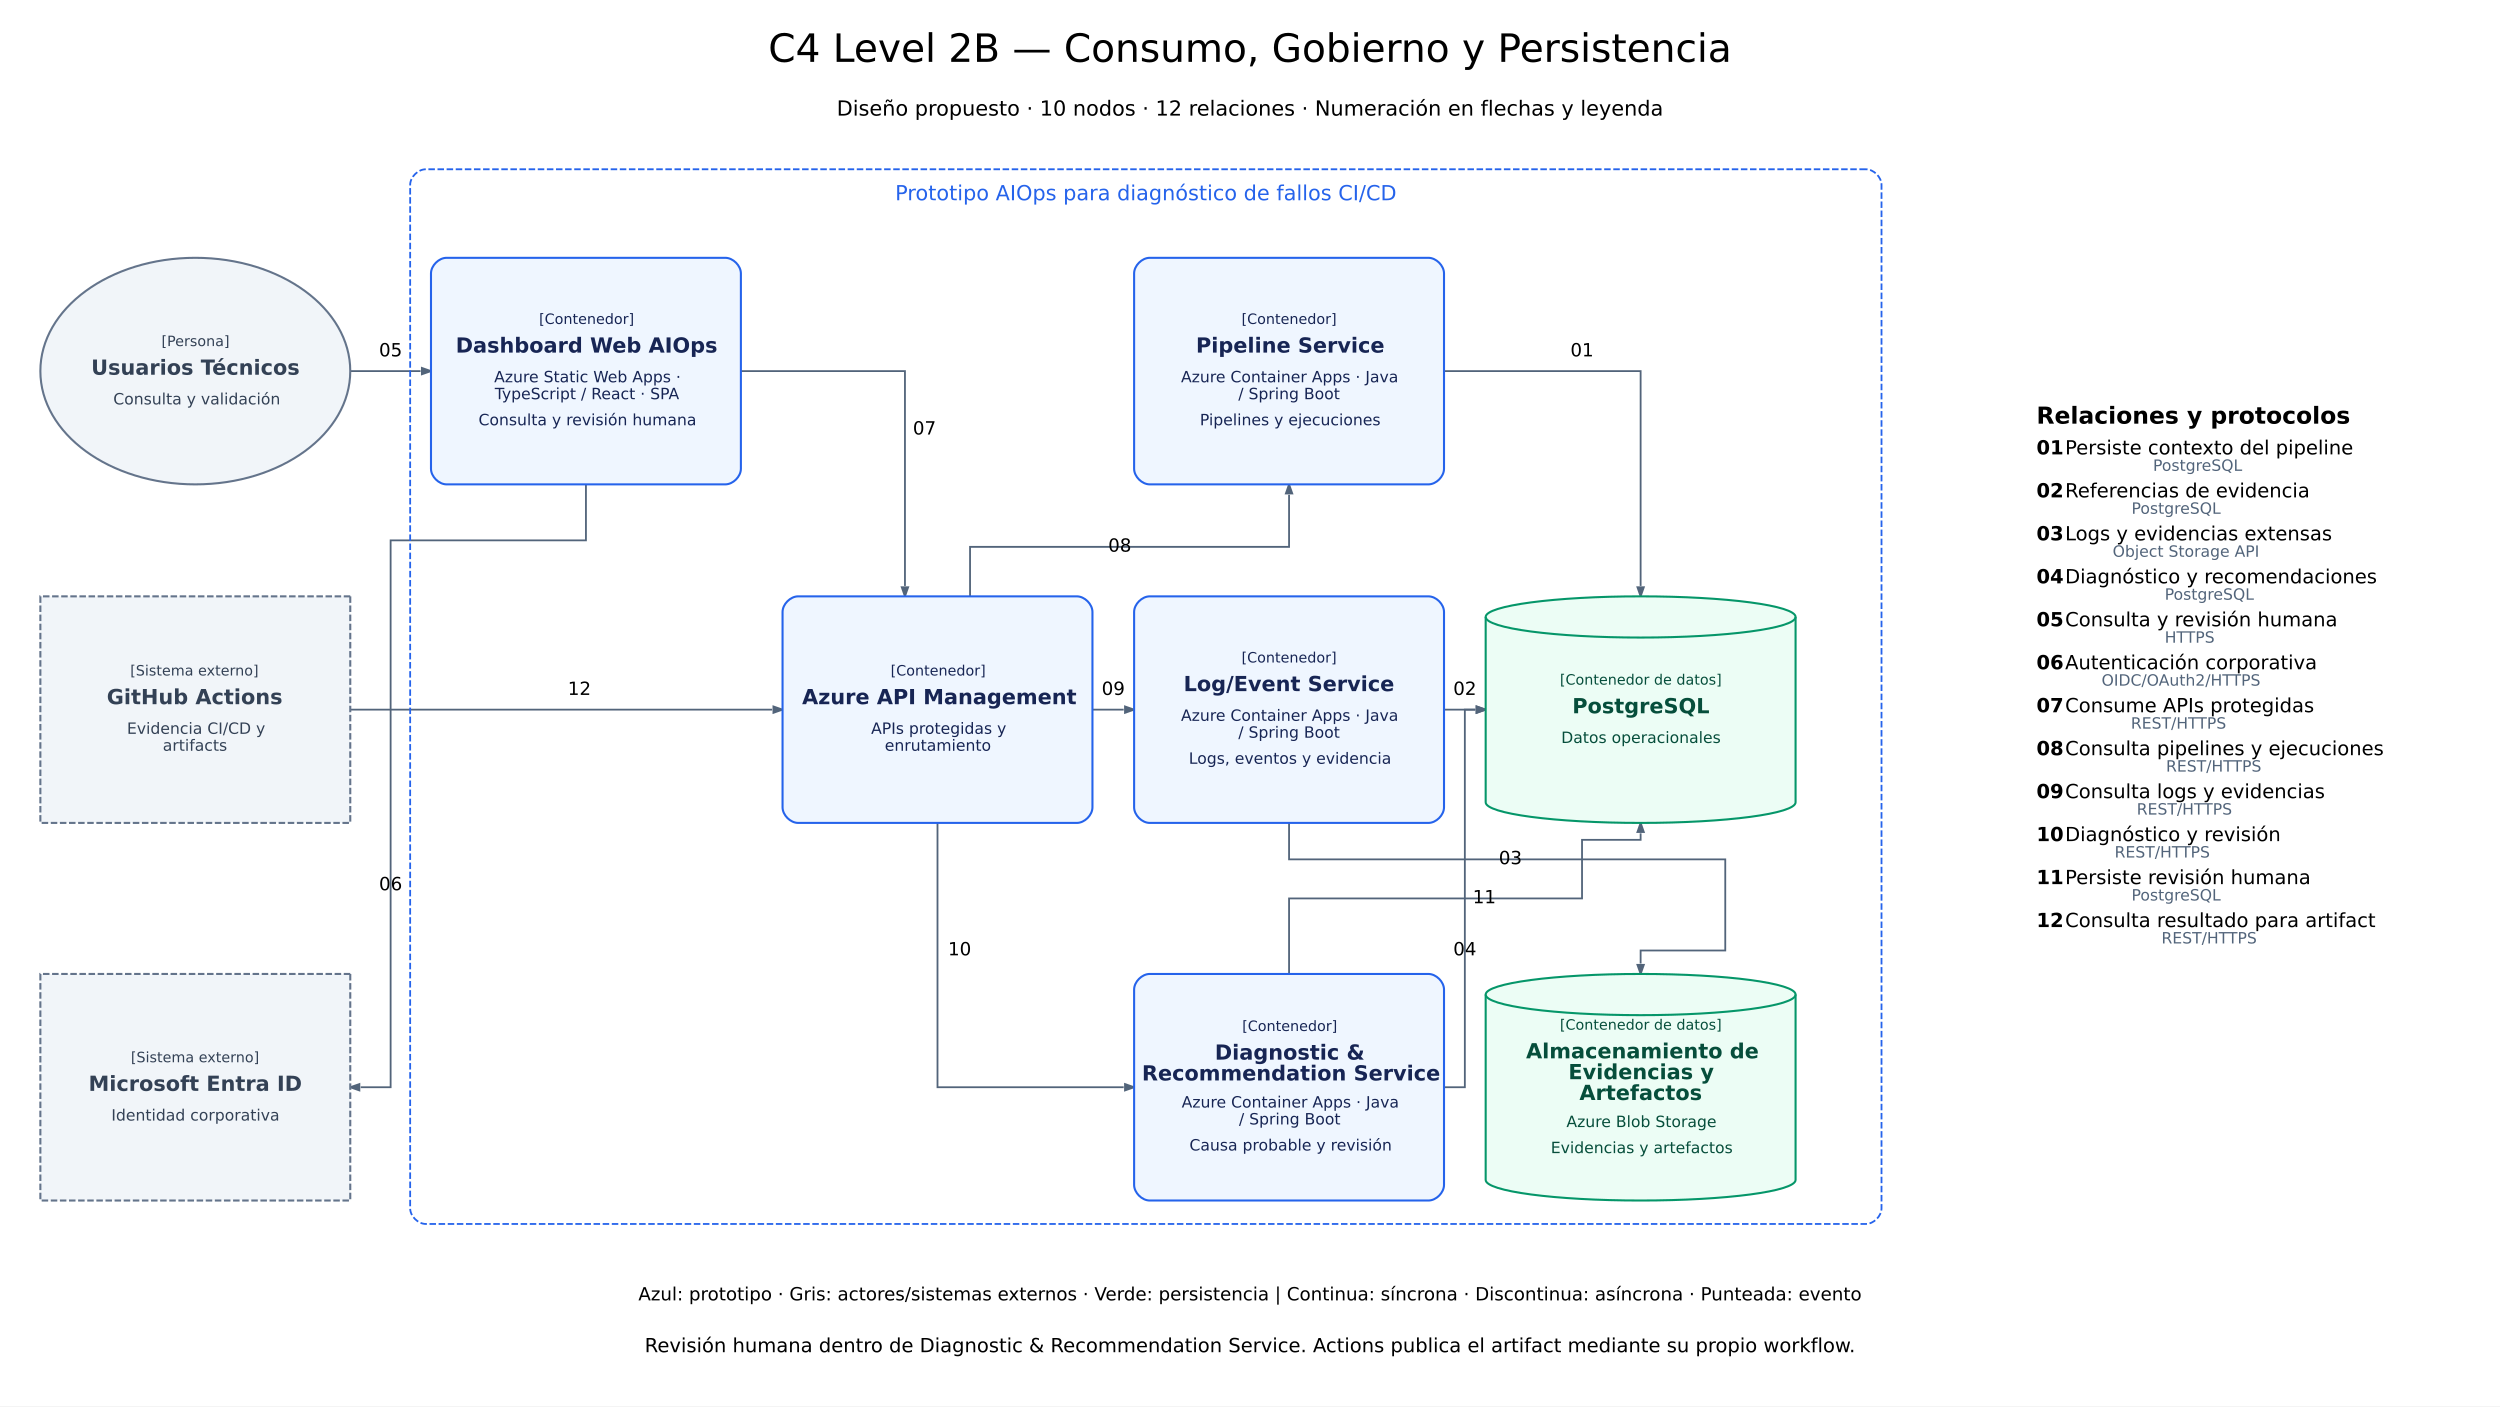
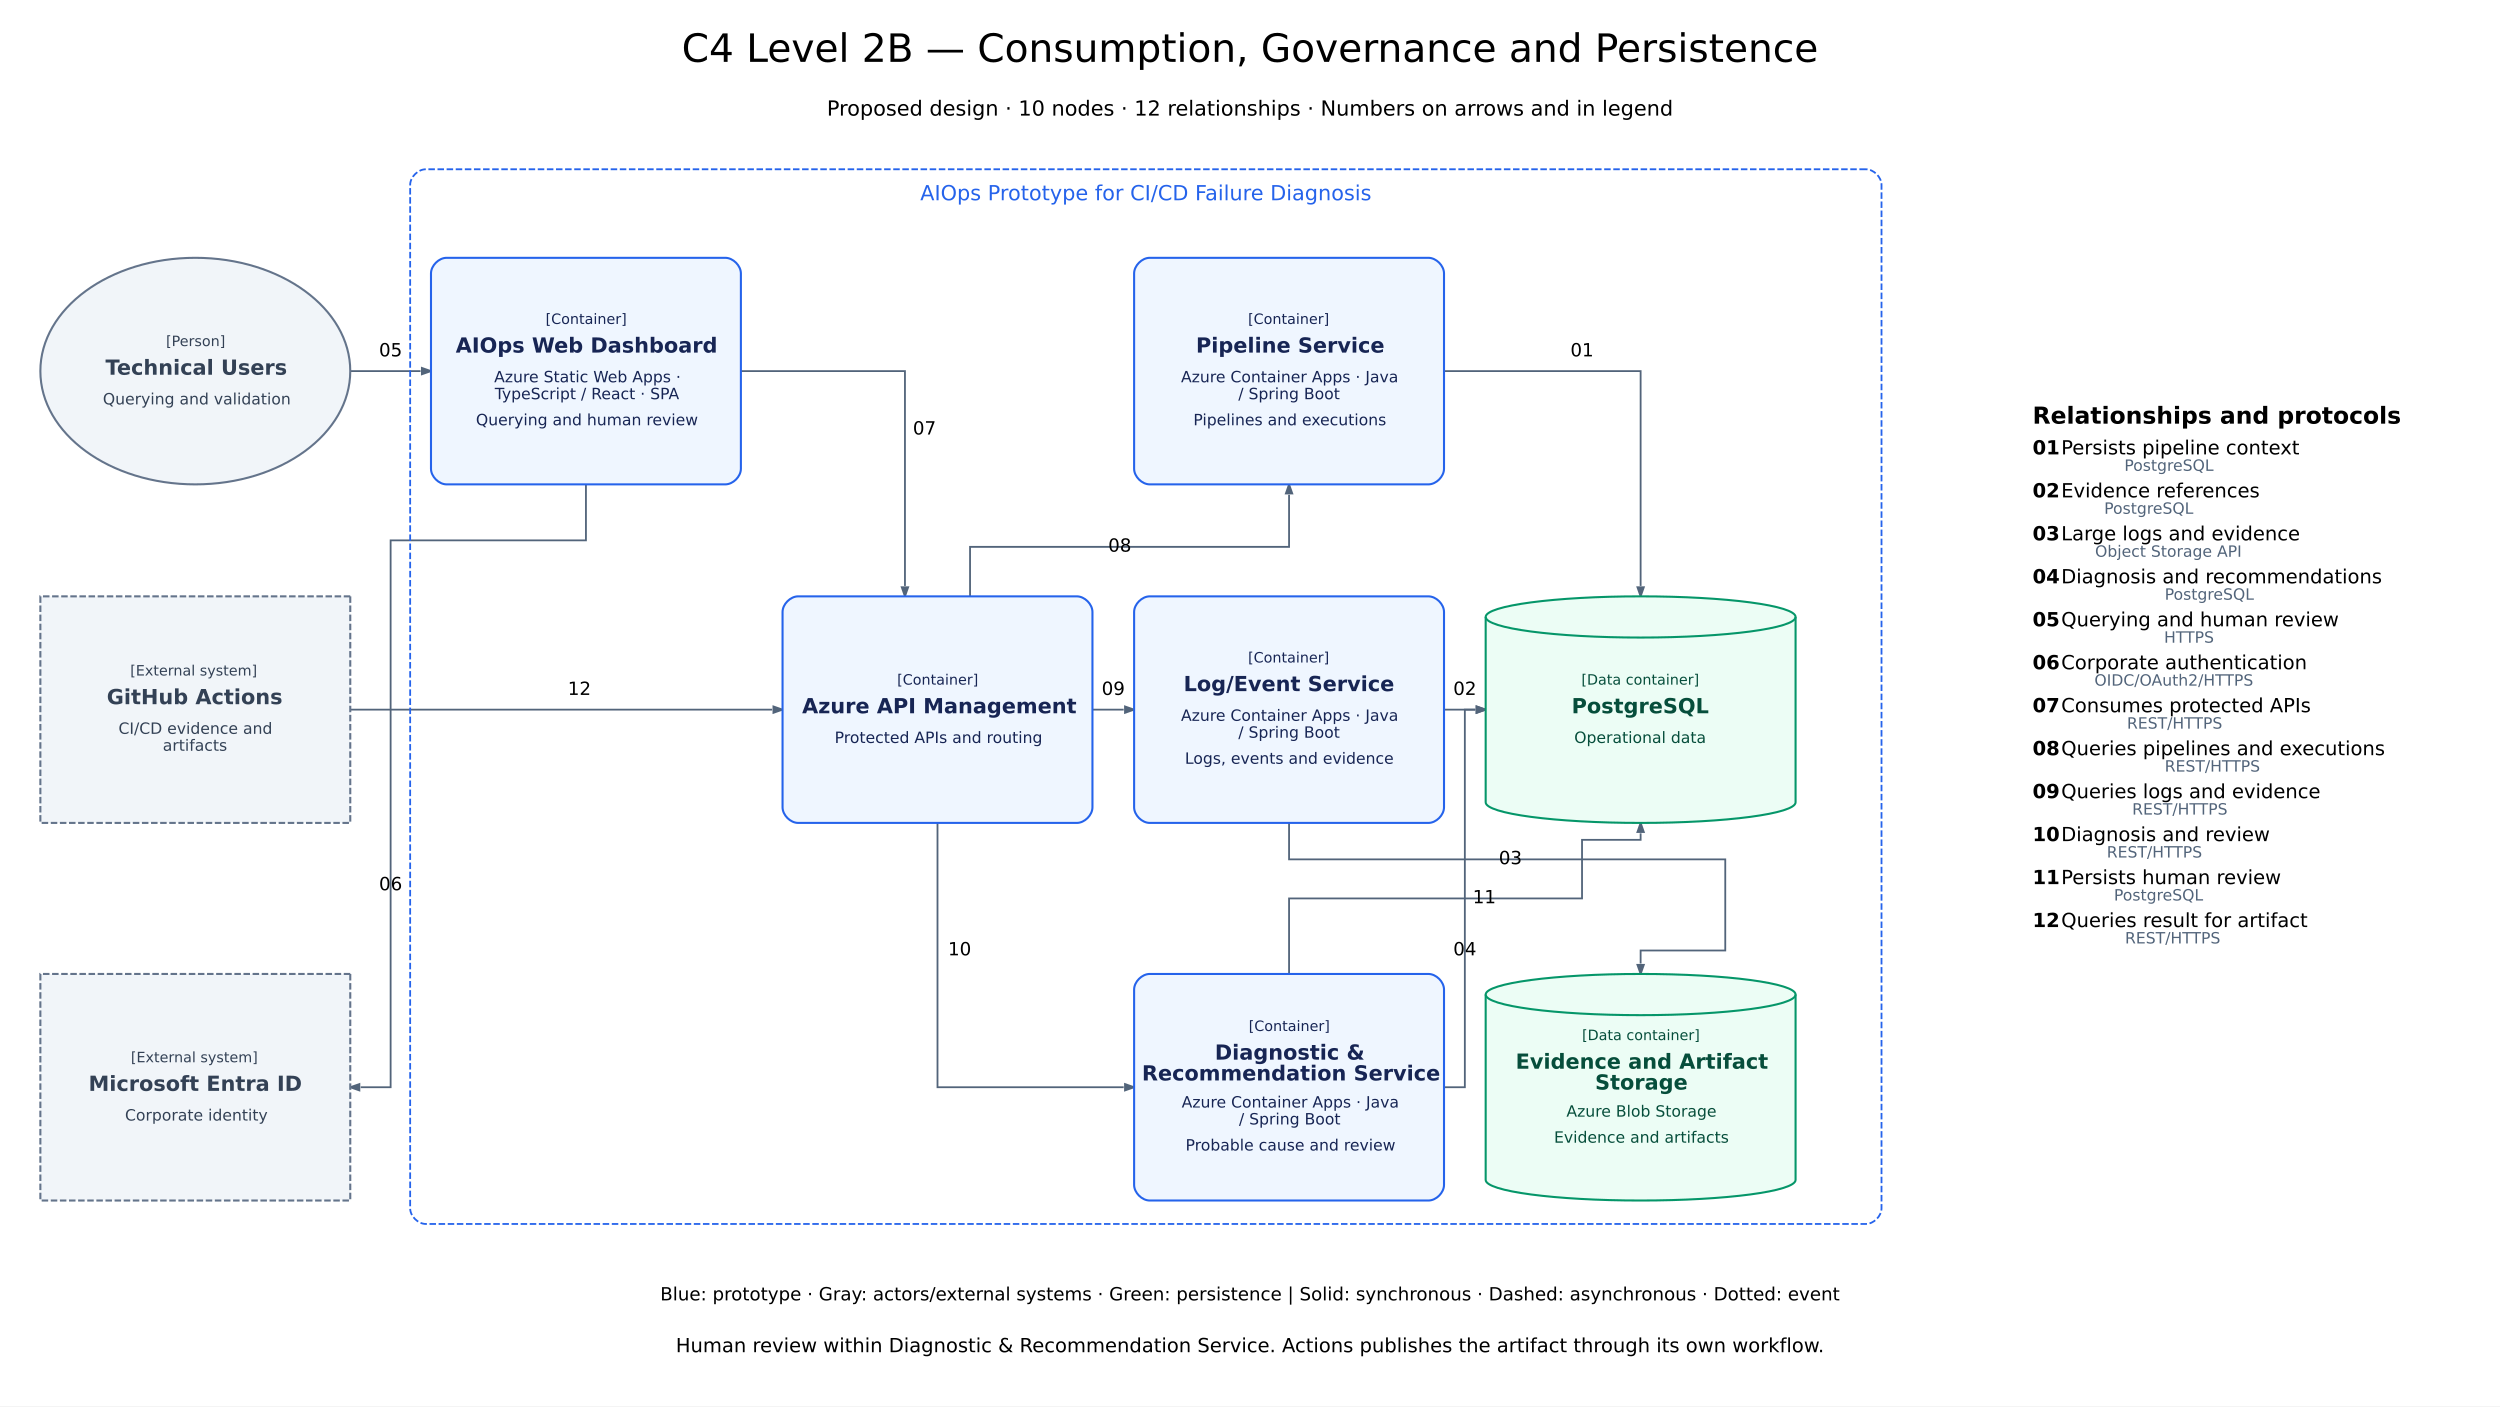
<svg xmlns="http://www.w3.org/2000/svg" xmlns:xlink="http://www.w3.org/1999/xlink" width="1920pt" height="1080pt" viewBox="0.00 0.00 1920.00 1080.00">
  <g id="graph0" class="graph" transform="scale(1 1) rotate(0) translate(0 1080)">
    <polygon fill="white" stroke="transparent" points="0,0 0,-1080 1920,-1080 1920,0 0,0" />
    <g id="rel_dashboard_apim" class="edge">
      <g id="a_rel_dashboard_apim">
-         <a xlink:title="07: Consume APIs protegidas del prototipo (REST/HTTPS)">
+         <a xlink:title="07: Consumes protected prototype APIs (REST/HTTPS)">
          <path fill="none" stroke="#52647a" stroke-width="1.4" d="M569,-795C611,-795 653,-795 695,-795 695,-740 695,-685 695,-630" />
          <polygon fill="#52647a" stroke="#52647a" stroke-width="1.4" points="697.45,-629 695,-622 692.55,-629 697.45,-629" />
        </a>
      </g>
      <text text-anchor="middle" x="710" y="-746.3" font-family="DejaVu Sans" font-size="14.00">07</text>
    </g>
    <g id="rel_dashboard_entra" class="edge">
      <g id="a_rel_dashboard_entra">
-         <a xlink:title="06: Autentica usuarios corporativos (OIDC/OAuth2/HTTPS)">
+         <a xlink:title="06: Authenticates corporate users (OIDC/OAuth2/HTTPS)">
          <path fill="none" stroke="#52647a" stroke-width="1.4" d="M450,-708C450,-693.67 450,-679.33 450,-665 400,-665 350,-665 300,-665 300,-525 300,-385 300,-245 292.33,-245 284.67,-245 277,-245" />
          <polygon fill="#52647a" stroke="#52647a" stroke-width="1.4" points="276,-242.55 269,-245 276,-247.45 276,-242.55" />
        </a>
      </g>
      <text text-anchor="middle" x="300" y="-396.3" font-family="DejaVu Sans" font-size="14.00">06</text>
    </g>
    <g id="rel_apim_pipeline_service" class="edge">
      <g id="a_rel_apim_pipeline_service">
-         <a xlink:title="08: Enruta consultas de pipelines y ejecuciones (REST/HTTPS)">
+         <a xlink:title="08: Routes pipeline and execution queries (REST/HTTPS)">
          <path fill="none" stroke="#52647a" stroke-width="1.4" d="M745,-622C745,-634.67 745,-647.33 745,-660 826.67,-660 908.33,-660 990,-660 990,-673.33 990,-686.67 990,-700" />
          <polygon fill="#52647a" stroke="#52647a" stroke-width="1.4" points="987.55,-701 990,-708 992.45,-701 987.55,-701" />
        </a>
      </g>
      <text text-anchor="middle" x="860" y="-656.3" font-family="DejaVu Sans" font-size="14.00">08</text>
    </g>
    <g id="rel_apim_log_event_service" class="edge">
      <g id="a_rel_apim_log_event_service">
-         <a xlink:title="09: Enruta consultas de logs, eventos y evidencias (REST/HTTPS)">
+         <a xlink:title="09: Routes log, event and evidence queries (REST/HTTPS)">
          <path fill="none" stroke="#52647a" stroke-width="1.4" d="M839,-535C847,-535 855,-535 863,-535" />
          <polygon fill="#52647a" stroke="#52647a" stroke-width="1.4" points="864,-537.45 871,-535 864,-532.55 864,-537.45" />
        </a>
      </g>
      <text text-anchor="middle" x="855" y="-546.3" font-family="DejaVu Sans" font-size="14.00">09</text>
    </g>
    <g id="rel_apim_recommendation_service" class="edge">
      <g id="a_rel_apim_recommendation_service">
-         <a xlink:title="10: Enruta consultas y operaciones de diagnóstico y revisión (REST/HTTPS)">
+         <a xlink:title="10: Routes diagnosis and review queries and operations (REST/HTTPS)">
          <path fill="none" stroke="#52647a" stroke-width="1.4" d="M720,-448C720,-380.33 720,-312.67 720,-245 767.67,-245 815.33,-245 863,-245" />
          <polygon fill="#52647a" stroke="#52647a" stroke-width="1.4" points="864,-247.45 871,-245 864,-242.55 864,-247.45" />
        </a>
      </g>
      <text text-anchor="middle" x="737" y="-346.3" font-family="DejaVu Sans" font-size="14.00">10</text>
    </g>
    <g id="rel_pipeline_service_postgresql" class="edge">
      <g id="a_rel_pipeline_service_postgresql">
-         <a xlink:title="01: Persiste pipelines, etapas, estados y metadatos de ejecución (PostgreSQL)">
+         <a xlink:title="01: Persists pipelines, stages, states and execution metadata (PostgreSQL)">
          <path fill="none" stroke="#52647a" stroke-width="1.4" d="M1109,-795C1159.33,-795 1209.67,-795 1260,-795 1260,-740 1260,-685 1260,-630" />
          <polygon fill="#52647a" stroke="#52647a" stroke-width="1.4" points="1262.45,-629 1260,-622 1257.55,-629 1262.45,-629" />
        </a>
      </g>
      <text text-anchor="middle" x="1215" y="-806.3" font-family="DejaVu Sans" font-size="14.00">01</text>
    </g>
    <g id="rel_log_event_service_postgresql" class="edge">
      <g id="a_rel_log_event_service_postgresql">
-         <a xlink:title="02: Persiste y consulta metadatos y referencias de evidencia normalizada (PostgreSQL)">
+         <a xlink:title="02: Persists and queries normalized evidence metadata and references (PostgreSQL)">
          <path fill="none" stroke="#52647a" stroke-width="1.4" d="M1109,-535C1117,-535 1125,-535 1133,-535" />
          <polygon fill="#52647a" stroke="#52647a" stroke-width="1.4" points="1134,-537.45 1141,-535 1134,-532.55 1134,-537.45" />
        </a>
      </g>
      <text text-anchor="middle" x="1125" y="-546.3" font-family="DejaVu Sans" font-size="14.00">02</text>
    </g>
    <g id="rel_log_event_service_object_store" class="edge">
      <g id="a_rel_log_event_service_object_store">
-         <a xlink:title="03: Almacena y resuelve referencias de logs extensos y evidencias (Object Storage API)">
+         <a xlink:title="03: Stores and resolves references to large logs and evidence (Object Storage API)">
          <path fill="none" stroke="#52647a" stroke-width="1.4" d="M990,-448C990,-438.67 990,-429.33 990,-420 1101.67,-420 1213.33,-420 1325,-420 1325,-396.67 1325,-373.33 1325,-350 1303.33,-350 1281.67,-350 1260,-350 1260,-346.67 1260,-343.33 1260,-340" />
          <polygon fill="#52647a" stroke="#52647a" stroke-width="1.4" points="1262.45,-339 1260,-332 1257.55,-339 1262.45,-339" />
        </a>
      </g>
      <text text-anchor="middle" x="1160" y="-416.3" font-family="DejaVu Sans" font-size="14.00">03</text>
    </g>
    <g id="rel_recommendation_service_postgresql" class="edge">
      <g id="a_rel_recommendation_service_postgresql">
-         <a xlink:title="04: Persiste diagnóstico, recomendaciones y vínculos con evidencia (PostgreSQL)">
+         <a xlink:title="04: Persists diagnosis, recommendations and evidence links (PostgreSQL)">
          <path fill="none" stroke="#52647a" stroke-width="1.4" d="M1109,-245C1114.33,-245 1119.67,-245 1125,-245 1125,-341.67 1125,-438.33 1125,-535 1127.67,-535 1130.33,-535 1133,-535" />
          <polygon fill="#52647a" stroke="#52647a" stroke-width="1.4" points="1134,-537.45 1141,-535 1134,-532.55 1134,-537.45" />
        </a>
      </g>
      <text text-anchor="middle" x="1125" y="-346.3" font-family="DejaVu Sans" font-size="14.00">04</text>
    </g>
    <g id="rel_human_review_postgresql" class="edge">
      <g id="a_rel_human_review_postgresql">
-         <a xlink:title="11: Persiste decisiones y trazabilidad de revisión humana (PostgreSQL)">
+         <a xlink:title="11: Persists human review decisions and traceability (PostgreSQL)">
          <path fill="none" stroke="#52647a" stroke-width="1.4" d="M990,-332C990,-351.33 990,-370.67 990,-390 1065,-390 1140,-390 1215,-390 1215,-405 1215,-420 1215,-435 1230,-435 1245,-435 1260,-435 1260,-436.67 1260,-438.33 1260,-440" />
          <polygon fill="#52647a" stroke="#52647a" stroke-width="1.4" points="1257.55,-441 1260,-448 1262.45,-441 1257.55,-441" />
        </a>
      </g>
      <text text-anchor="middle" x="1140" y="-386.3" font-family="DejaVu Sans" font-size="14.00">11</text>
    </g>
    <g id="rel_technical_users_dashboard" class="edge">
      <g id="a_rel_technical_users_dashboard">
-         <a xlink:title="05: Consulta resultados y registra revisión humana (HTTPS)">
+         <a xlink:title="05: Queries results and records human review (HTTPS)">
          <path fill="none" stroke="#52647a" stroke-width="1.4" d="M269,-795C287,-795 305,-795 323,-795" />
          <polygon fill="#52647a" stroke="#52647a" stroke-width="1.4" points="324,-797.45 331,-795 324,-792.55 324,-797.45" />
        </a>
      </g>
      <text text-anchor="middle" x="300" y="-806.3" font-family="DejaVu Sans" font-size="14.00">05</text>
    </g>
    <g id="rel_github_actions_apim_diagnostic" class="edge">
      <g id="a_rel_github_actions_apim_diagnostic">
-         <a xlink:title="12: Consulta diagnostic_output para publicar el artifact del workflow (REST/HTTPS)">
+         <a xlink:title="12: Queries diagnostic_output to publish the workflow artifact (REST/HTTPS)">
          <path fill="none" stroke="#52647a" stroke-width="1.4" d="M269,-535C377,-535 485,-535 593,-535" />
          <polygon fill="#52647a" stroke="#52647a" stroke-width="1.4" points="594,-537.45 601,-535 594,-532.55 594,-537.45" />
        </a>
      </g>
      <text text-anchor="middle" x="445" y="-546.3" font-family="DejaVu Sans" font-size="14.00">12</text>
    </g>
    <g id="node1" class="node">
-       <text text-anchor="middle" x="960" y="-1032.5" font-family="DejaVu Sans" font-size="30.00">C4 Level 2B — Consumo, Gobierno y Persistencia</text>
+       <text text-anchor="middle" x="960" y="-1032.5" font-family="DejaVu Sans" font-size="30.00">C4 Level 2B — Consumption, Governance and Persistence</text>
    </g>
    <g id="node2" class="node">
-       <text text-anchor="middle" x="960" y="-991.2" font-family="DejaVu Sans" font-size="16.00">Diseño propuesto · 10 nodos · 12 relaciones · Numeración en flechas y leyenda</text>
+       <text text-anchor="middle" x="960" y="-991.2" font-family="DejaVu Sans" font-size="16.00">Proposed design · 10 nodes · 12 relationships · Numbers on arrows and in legend</text>
    </g>
    <g id="node3" class="node">
      <path fill="none" stroke="#2563eb" stroke-width="1.4" stroke-dasharray="5,2" d="M1433,-950C1433,-950 327,-950 327,-950 321,-950 315,-944 315,-938 315,-938 315,-152 315,-152 315,-146 321,-140 327,-140 327,-140 1433,-140 1433,-140 1439,-140 1445,-146 1445,-152 1445,-152 1445,-938 1445,-938 1445,-944 1439,-950 1433,-950" />
    </g>
    <g id="node4" class="node">
-       <text text-anchor="middle" x="880" y="-926.2" font-family="DejaVu Sans" font-size="16.00" fill="#2563eb">Prototipo AIOps para diagnóstico de fallos CI/CD</text>
+       <text text-anchor="middle" x="880" y="-926.2" font-family="DejaVu Sans" font-size="16.00" fill="#2563eb">AIOps Prototype for CI/CD Failure Diagnosis</text>
    </g>
    <g id="node5" class="node">
      <g id="a_node5">
-         <a xlink:title="Dashboard Web AIOps | incident_query">
+         <a xlink:title="AIOps Web Dashboard | incident_query">
          <path fill="#eff6ff" stroke="#2563eb" stroke-width="1.6" d="M557,-882C557,-882 343,-882 343,-882 337,-882 331,-876 331,-870 331,-870 331,-720 331,-720 331,-714 337,-708 343,-708 343,-708 557,-708 557,-708 563,-708 569,-714 569,-720 569,-720 569,-870 569,-870 569,-876 563,-882 557,-882" />
-           <text text-anchor="start" x="414" y="-831.2" font-family="DejaVu Sans" font-size="11.00" fill="#172554">[Contenedor]</text>
-           <text text-anchor="start" x="350" y="-809.2" font-family="DejaVu Sans" font-weight="bold" font-size="16.00" fill="#172554">Dashboard Web AIOps</text>
+           <text text-anchor="start" x="419" y="-831.2" font-family="DejaVu Sans" font-size="11.00" fill="#172554">[Container]</text>
+           <text text-anchor="start" x="350" y="-809.2" font-family="DejaVu Sans" font-weight="bold" font-size="16.00" fill="#172554">AIOps Web Dashboard</text>
          <text text-anchor="start" x="379.5" y="-786.4" font-family="DejaVu Sans" font-size="12.00" fill="#172554">Azure Static Web Apps ·</text>
          <text text-anchor="start" x="380" y="-773.4" font-family="DejaVu Sans" font-size="12.00" fill="#172554">TypeScript / React · SPA</text>
-           <text text-anchor="start" x="367.5" y="-753.4" font-family="DejaVu Sans" font-size="12.00" fill="#172554">Consulta y revisión humana</text>
+           <text text-anchor="start" x="365.5" y="-753.4" font-family="DejaVu Sans" font-size="12.00" fill="#172554">Querying and human review</text>
        </a>
      </g>
    </g>
    <g id="node6" class="node">
      <g id="a_node6">
        <a xlink:title="Azure API Management | api_perimeter_and_routing">
          <path fill="#eff6ff" stroke="#2563eb" stroke-width="1.6" d="M827,-622C827,-622 613,-622 613,-622 607,-622 601,-616 601,-610 601,-610 601,-460 601,-460 601,-454 607,-448 613,-448 613,-448 827,-448 827,-448 833,-448 839,-454 839,-460 839,-460 839,-610 839,-610 839,-616 833,-622 827,-622" />
-           <text text-anchor="start" x="684" y="-561.2" font-family="DejaVu Sans" font-size="11.00" fill="#172554">[Contenedor]</text>
-           <text text-anchor="start" x="616" y="-539.2" font-family="DejaVu Sans" font-weight="bold" font-size="16.00" fill="#172554">Azure API Management</text>
-           <text text-anchor="start" x="669" y="-516.4" font-family="DejaVu Sans" font-size="12.00" fill="#172554">APIs protegidas y</text>
-           <text text-anchor="start" x="679.5" y="-503.4" font-family="DejaVu Sans" font-size="12.00" fill="#172554">enrutamiento</text>
+           <text text-anchor="start" x="689" y="-554.2" font-family="DejaVu Sans" font-size="11.00" fill="#172554">[Container]</text>
+           <text text-anchor="start" x="616" y="-532.2" font-family="DejaVu Sans" font-weight="bold" font-size="16.00" fill="#172554">Azure API Management</text>
+           <text text-anchor="start" x="641" y="-509.4" font-family="DejaVu Sans" font-size="12.00" fill="#172554">Protected APIs and routing</text>
        </a>
      </g>
    </g>
    <g id="node7" class="node">
      <g id="a_node7">
        <a xlink:title="Pipeline Service | register_pipeline">
          <path fill="#eff6ff" stroke="#2563eb" stroke-width="1.6" d="M1097,-882C1097,-882 883,-882 883,-882 877,-882 871,-876 871,-870 871,-870 871,-720 871,-720 871,-714 877,-708 883,-708 883,-708 1097,-708 1097,-708 1103,-708 1109,-714 1109,-720 1109,-720 1109,-870 1109,-870 1109,-876 1103,-882 1097,-882" />
-           <text text-anchor="start" x="953.5" y="-831.2" font-family="DejaVu Sans" font-size="11.00" fill="#172554">[Contenedor]</text>
+           <text text-anchor="start" x="958.5" y="-831.2" font-family="DejaVu Sans" font-size="11.00" fill="#172554">[Container]</text>
          <text text-anchor="start" x="918.5" y="-809.2" font-family="DejaVu Sans" font-weight="bold" font-size="16.00" fill="#172554">Pipeline Service</text>
          <text text-anchor="start" x="907" y="-786.4" font-family="DejaVu Sans" font-size="12.00" fill="#172554">Azure Container Apps · Java</text>
          <text text-anchor="start" x="951" y="-773.4" font-family="DejaVu Sans" font-size="12.00" fill="#172554">/ Spring Boot</text>
-           <text text-anchor="start" x="921.5" y="-753.4" font-family="DejaVu Sans" font-size="12.00" fill="#172554">Pipelines y ejecuciones</text>
+           <text text-anchor="start" x="916.5" y="-753.4" font-family="DejaVu Sans" font-size="12.00" fill="#172554">Pipelines and executions</text>
        </a>
      </g>
    </g>
    <g id="node8" class="node">
      <g id="a_node8">
        <a xlink:title="Log/Event Service | register_normalized_evidence">
          <path fill="#eff6ff" stroke="#2563eb" stroke-width="1.6" d="M1097,-622C1097,-622 883,-622 883,-622 877,-622 871,-616 871,-610 871,-610 871,-460 871,-460 871,-454 877,-448 883,-448 883,-448 1097,-448 1097,-448 1103,-448 1109,-454 1109,-460 1109,-460 1109,-610 1109,-610 1109,-616 1103,-622 1097,-622" />
-           <text text-anchor="start" x="953.5" y="-571.2" font-family="DejaVu Sans" font-size="11.00" fill="#172554">[Contenedor]</text>
+           <text text-anchor="start" x="958.5" y="-571.2" font-family="DejaVu Sans" font-size="11.00" fill="#172554">[Container]</text>
          <text text-anchor="start" x="909" y="-549.2" font-family="DejaVu Sans" font-weight="bold" font-size="16.00" fill="#172554">Log/Event Service</text>
          <text text-anchor="start" x="907" y="-526.4" font-family="DejaVu Sans" font-size="12.00" fill="#172554">Azure Container Apps · Java</text>
          <text text-anchor="start" x="951" y="-513.4" font-family="DejaVu Sans" font-size="12.00" fill="#172554">/ Spring Boot</text>
-           <text text-anchor="start" x="913" y="-493.4" font-family="DejaVu Sans" font-size="12.00" fill="#172554">Logs, eventos y evidencia</text>
+           <text text-anchor="start" x="910" y="-493.4" font-family="DejaVu Sans" font-size="12.00" fill="#172554">Logs, events and evidence</text>
        </a>
      </g>
    </g>
    <g id="node9" class="node">
      <g id="a_node9">
        <a xlink:title="Diagnostic &amp; Recommendation Service | generate_initial_recommendations">
          <path fill="#eff6ff" stroke="#2563eb" stroke-width="1.6" d="M1097,-332C1097,-332 883,-332 883,-332 877,-332 871,-326 871,-320 871,-320 871,-170 871,-170 871,-164 877,-158 883,-158 883,-158 1097,-158 1097,-158 1103,-158 1109,-164 1109,-170 1109,-170 1109,-320 1109,-320 1109,-326 1103,-332 1097,-332" />
-           <text text-anchor="start" x="954" y="-288.2" font-family="DejaVu Sans" font-size="11.00" fill="#172554">[Contenedor]</text>
+           <text text-anchor="start" x="959" y="-288.2" font-family="DejaVu Sans" font-size="11.00" fill="#172554">[Container]</text>
          <text text-anchor="start" x="933" y="-266.2" font-family="DejaVu Sans" font-weight="bold" font-size="16.00" fill="#172554">Diagnostic &amp;</text>
          <text text-anchor="start" x="877" y="-250.2" font-family="DejaVu Sans" font-weight="bold" font-size="16.00" fill="#172554">Recommendation Service</text>
          <text text-anchor="start" x="907.5" y="-229.4" font-family="DejaVu Sans" font-size="12.00" fill="#172554">Azure Container Apps · Java</text>
          <text text-anchor="start" x="951.5" y="-216.4" font-family="DejaVu Sans" font-size="12.00" fill="#172554">/ Spring Boot</text>
-           <text text-anchor="start" x="913.5" y="-196.4" font-family="DejaVu Sans" font-size="12.00" fill="#172554">Causa probable y revisión</text>
+           <text text-anchor="start" x="910.5" y="-196.4" font-family="DejaVu Sans" font-size="12.00" fill="#172554">Probable cause and review</text>
        </a>
      </g>
    </g>
    <g id="node10" class="node">
      <g id="a_node10">
        <a xlink:title="PostgreSQL | pipelines">
          <path fill="#ecfdf5" stroke="#059669" stroke-width="1.6" d="M1379,-606.18C1379,-614.91 1325.66,-622 1260,-622 1194.34,-622 1141,-614.91 1141,-606.18 1141,-606.18 1141,-463.82 1141,-463.82 1141,-455.09 1194.34,-448 1260,-448 1325.66,-448 1379,-455.09 1379,-463.82 1379,-463.82 1379,-606.18 1379,-606.18" />
          <path fill="none" stroke="#059669" stroke-width="1.6" d="M1379,-606.18C1379,-597.45 1325.66,-590.36 1260,-590.36 1194.34,-590.36 1141,-597.45 1141,-606.18" />
-           <text text-anchor="start" x="1198" y="-554.2" font-family="DejaVu Sans" font-size="11.00" fill="#064e3b">[Contenedor de datos]</text>
-           <text text-anchor="start" x="1207.5" y="-532.2" font-family="DejaVu Sans" font-weight="bold" font-size="16.00" fill="#064e3b">PostgreSQL</text>
-           <text text-anchor="start" x="1199" y="-509.4" font-family="DejaVu Sans" font-size="12.00" fill="#064e3b">Datos operacionales</text>
+           <text text-anchor="start" x="1214.5" y="-554.2" font-family="DejaVu Sans" font-size="11.00" fill="#064e3b">[Data container]</text>
+           <text text-anchor="start" x="1207" y="-532.2" font-family="DejaVu Sans" font-weight="bold" font-size="16.00" fill="#064e3b">PostgreSQL</text>
+           <text text-anchor="start" x="1209" y="-509.4" font-family="DejaVu Sans" font-size="12.00" fill="#064e3b">Operational data</text>
        </a>
      </g>
    </g>
    <g id="node11" class="node">
      <g id="a_node11">
-         <a xlink:title="Almacenamiento de Evidencias y Artefactos | large_logs">
+         <a xlink:title="Evidence and Artifact Storage | large_logs">
          <path fill="#ecfdf5" stroke="#059669" stroke-width="1.6" d="M1379,-316.18C1379,-324.91 1325.66,-332 1260,-332 1194.34,-332 1141,-324.91 1141,-316.18 1141,-316.18 1141,-173.82 1141,-173.82 1141,-165.09 1194.34,-158 1260,-158 1325.66,-158 1379,-165.09 1379,-173.82 1379,-173.82 1379,-316.18 1379,-316.18" />
          <path fill="none" stroke="#059669" stroke-width="1.6" d="M1379,-316.18C1379,-307.45 1325.66,-300.36 1260,-300.36 1194.34,-300.36 1141,-307.45 1141,-316.18" />
-           <text text-anchor="start" x="1198" y="-289.2" font-family="DejaVu Sans" font-size="11.00" fill="#064e3b">[Contenedor de datos]</text>
-           <text text-anchor="start" x="1172" y="-267.2" font-family="DejaVu Sans" font-weight="bold" font-size="16.00" fill="#064e3b">Almacenamiento de</text>
-           <text text-anchor="start" x="1204.5" y="-251.2" font-family="DejaVu Sans" font-weight="bold" font-size="16.00" fill="#064e3b">Evidencias y</text>
-           <text text-anchor="start" x="1213" y="-235.2" font-family="DejaVu Sans" font-weight="bold" font-size="16.00" fill="#064e3b">Artefactos</text>
-           <text text-anchor="start" x="1203" y="-214.4" font-family="DejaVu Sans" font-size="12.00" fill="#064e3b">Azure Blob Storage</text>
-           <text text-anchor="start" x="1191" y="-194.4" font-family="DejaVu Sans" font-size="12.00" fill="#064e3b">Evidencias y artefactos</text>
+           <text text-anchor="start" x="1215" y="-281.2" font-family="DejaVu Sans" font-size="11.00" fill="#064e3b">[Data container]</text>
+           <text text-anchor="start" x="1164" y="-259.2" font-family="DejaVu Sans" font-weight="bold" font-size="16.00" fill="#064e3b">Evidence and Artifact</text>
+           <text text-anchor="start" x="1225" y="-243.2" font-family="DejaVu Sans" font-weight="bold" font-size="16.00" fill="#064e3b">Storage</text>
+           <text text-anchor="start" x="1203" y="-222.4" font-family="DejaVu Sans" font-size="12.00" fill="#064e3b">Azure Blob Storage</text>
+           <text text-anchor="start" x="1193.5" y="-202.4" font-family="DejaVu Sans" font-size="12.00" fill="#064e3b">Evidence and artifacts</text>
        </a>
      </g>
    </g>
    <g id="node12" class="node">
      <g id="a_node12">
-         <a xlink:title="Usuarios Técnicos | Exponer incidentes, diagnósticos, evidencias, recomendaciones, métricas y revisión humana.">
+         <a xlink:title="Technical Users | Expose incidents, diagnoses, evidence, recommendations, metrics and human review.">
          <ellipse fill="#f1f5f9" stroke="#64748b" stroke-width="1.6" cx="150" cy="-795" rx="119" ry="87" />
-           <text text-anchor="start" x="124" y="-814.2" font-family="DejaVu Sans" font-size="11.00" fill="#334155">[Persona]</text>
-           <text text-anchor="start" x="70" y="-792.2" font-family="DejaVu Sans" font-weight="bold" font-size="16.00" fill="#334155">Usuarios Técnicos</text>
-           <text text-anchor="start" x="87" y="-769.4" font-family="DejaVu Sans" font-size="12.00" fill="#334155">Consulta y validación</text>
+           <text text-anchor="start" x="127.5" y="-814.2" font-family="DejaVu Sans" font-size="11.00" fill="#334155">[Person]</text>
+           <text text-anchor="start" x="81" y="-792.2" font-family="DejaVu Sans" font-weight="bold" font-size="16.00" fill="#334155">Technical Users</text>
+           <text text-anchor="start" x="79" y="-769.4" font-family="DejaVu Sans" font-size="12.00" fill="#334155">Querying and validation</text>
        </a>
      </g>
    </g>
    <g id="node13" class="node">
      <g id="a_node13">
        <a xlink:title="Microsoft Entra ID | corporate_identity_provider">
          <polygon fill="#f1f5f9" stroke="#64748b" stroke-width="1.6" stroke-dasharray="5,2" points="269,-332 31,-332 31,-158 269,-158 269,-332" />
-           <text text-anchor="start" x="100.5" y="-264.2" font-family="DejaVu Sans" font-size="11.00" fill="#334155">[Sistema externo]</text>
+           <text text-anchor="start" x="100.5" y="-264.2" font-family="DejaVu Sans" font-size="11.00" fill="#334155">[External system]</text>
          <text text-anchor="start" x="68" y="-242.2" font-family="DejaVu Sans" font-weight="bold" font-size="16.00" fill="#334155">Microsoft Entra ID</text>
-           <text text-anchor="start" x="85.5" y="-219.4" font-family="DejaVu Sans" font-size="12.00" fill="#334155">Identidad corporativa</text>
+           <text text-anchor="start" x="96" y="-219.4" font-family="DejaVu Sans" font-size="12.00" fill="#334155">Corporate identity</text>
        </a>
      </g>
    </g>
    <g id="node14" class="node">
      <g id="a_node14">
        <a xlink:title="GitHub Actions | ci_cd_execution_and_evidence_source">
          <polygon fill="#f1f5f9" stroke="#64748b" stroke-width="1.6" stroke-dasharray="5,2" points="269,-622 31,-622 31,-448 269,-448 269,-622" />
-           <text text-anchor="start" x="100" y="-561.2" font-family="DejaVu Sans" font-size="11.00" fill="#334155">[Sistema externo]</text>
+           <text text-anchor="start" x="100" y="-561.2" font-family="DejaVu Sans" font-size="11.00" fill="#334155">[External system]</text>
          <text text-anchor="start" x="82" y="-539.2" font-family="DejaVu Sans" font-weight="bold" font-size="16.00" fill="#334155">GitHub Actions</text>
-           <text text-anchor="start" x="97.5" y="-516.4" font-family="DejaVu Sans" font-size="12.00" fill="#334155">Evidencia CI/CD y</text>
+           <text text-anchor="start" x="91" y="-516.4" font-family="DejaVu Sans" font-size="12.00" fill="#334155">CI/CD evidence and</text>
          <text text-anchor="start" x="125" y="-503.4" font-family="DejaVu Sans" font-size="12.00" fill="#334155">artifacts</text>
        </a>
      </g>
    </g>
    <g id="node15" class="node">
-       <text text-anchor="start" x="1564" y="-754.6" font-family="DejaVu Sans" font-weight="bold" font-size="18.00">Relaciones y protocolos</text>
-       <text text-anchor="start" x="1564" y="-731" font-family="DejaVu Sans" font-weight="bold" font-size="15.00">01</text>
-       <text text-anchor="start" x="1586" y="-731" font-family="DejaVu Sans" font-size="15.00"> Persiste contexto del pipeline</text>
-       <text text-anchor="start" x="1653.5" y="-718.4" font-family="DejaVu Sans" font-size="12.00" fill="#52647a">PostgreSQL</text>
-       <text text-anchor="start" x="1564" y="-698" font-family="DejaVu Sans" font-weight="bold" font-size="15.00">02</text>
-       <text text-anchor="start" x="1586" y="-698" font-family="DejaVu Sans" font-size="15.00"> Referencias de evidencia</text>
-       <text text-anchor="start" x="1637" y="-685.4" font-family="DejaVu Sans" font-size="12.00" fill="#52647a">PostgreSQL</text>
-       <text text-anchor="start" x="1564" y="-665" font-family="DejaVu Sans" font-weight="bold" font-size="15.00">03</text>
-       <text text-anchor="start" x="1586" y="-665" font-family="DejaVu Sans" font-size="15.00"> Logs y evidencias extensas</text>
-       <text text-anchor="start" x="1622.5" y="-652.4" font-family="DejaVu Sans" font-size="12.00" fill="#52647a">Object Storage API</text>
-       <text text-anchor="start" x="1564" y="-632" font-family="DejaVu Sans" font-weight="bold" font-size="15.00">04</text>
-       <text text-anchor="start" x="1586" y="-632" font-family="DejaVu Sans" font-size="15.00"> Diagnóstico y recomendaciones</text>
+       <text text-anchor="start" x="1561" y="-754.6" font-family="DejaVu Sans" font-weight="bold" font-size="18.00">Relationships and protocols</text>
+       <text text-anchor="start" x="1561" y="-731" font-family="DejaVu Sans" font-weight="bold" font-size="15.00">01</text>
+       <text text-anchor="start" x="1583" y="-731" font-family="DejaVu Sans" font-size="15.00"> Persists pipeline context</text>
+       <text text-anchor="start" x="1631.5" y="-718.4" font-family="DejaVu Sans" font-size="12.00" fill="#52647a">PostgreSQL</text>
+       <text text-anchor="start" x="1561" y="-698" font-family="DejaVu Sans" font-weight="bold" font-size="15.00">02</text>
+       <text text-anchor="start" x="1583" y="-698" font-family="DejaVu Sans" font-size="15.00"> Evidence references</text>
+       <text text-anchor="start" x="1616" y="-685.4" font-family="DejaVu Sans" font-size="12.00" fill="#52647a">PostgreSQL</text>
+       <text text-anchor="start" x="1561" y="-665" font-family="DejaVu Sans" font-weight="bold" font-size="15.00">03</text>
+       <text text-anchor="start" x="1583" y="-665" font-family="DejaVu Sans" font-size="15.00"> Large logs and evidence</text>
+       <text text-anchor="start" x="1609" y="-652.4" font-family="DejaVu Sans" font-size="12.00" fill="#52647a">Object Storage API</text>
+       <text text-anchor="start" x="1561" y="-632" font-family="DejaVu Sans" font-weight="bold" font-size="15.00">04</text>
+       <text text-anchor="start" x="1583" y="-632" font-family="DejaVu Sans" font-size="15.00"> Diagnosis and recommendations</text>
      <text text-anchor="start" x="1662.5" y="-619.4" font-family="DejaVu Sans" font-size="12.00" fill="#52647a">PostgreSQL</text>
-       <text text-anchor="start" x="1564" y="-599" font-family="DejaVu Sans" font-weight="bold" font-size="15.00">05</text>
-       <text text-anchor="start" x="1586" y="-599" font-family="DejaVu Sans" font-size="15.00"> Consulta y revisión humana</text>
-       <text text-anchor="start" x="1662.5" y="-586.4" font-family="DejaVu Sans" font-size="12.00" fill="#52647a">HTTPS</text>
-       <text text-anchor="start" x="1564" y="-566" font-family="DejaVu Sans" font-weight="bold" font-size="15.00">06</text>
-       <text text-anchor="start" x="1586" y="-566" font-family="DejaVu Sans" font-size="15.00"> Autenticación corporativa</text>
-       <text text-anchor="start" x="1614" y="-553.4" font-family="DejaVu Sans" font-size="12.00" fill="#52647a">OIDC/OAuth2/HTTPS</text>
-       <text text-anchor="start" x="1564" y="-533" font-family="DejaVu Sans" font-weight="bold" font-size="15.00">07</text>
-       <text text-anchor="start" x="1586" y="-533" font-family="DejaVu Sans" font-size="15.00"> Consume APIs protegidas</text>
-       <text text-anchor="start" x="1636.5" y="-520.4" font-family="DejaVu Sans" font-size="12.00" fill="#52647a">REST/HTTPS</text>
-       <text text-anchor="start" x="1564" y="-500" font-family="DejaVu Sans" font-weight="bold" font-size="15.00">08</text>
-       <text text-anchor="start" x="1586" y="-500" font-family="DejaVu Sans" font-size="15.00"> Consulta pipelines y ejecuciones</text>
-       <text text-anchor="start" x="1663.5" y="-487.4" font-family="DejaVu Sans" font-size="12.00" fill="#52647a">REST/HTTPS</text>
-       <text text-anchor="start" x="1564" y="-467" font-family="DejaVu Sans" font-weight="bold" font-size="15.00">09</text>
-       <text text-anchor="start" x="1586" y="-467" font-family="DejaVu Sans" font-size="15.00"> Consulta logs y evidencias</text>
-       <text text-anchor="start" x="1641" y="-454.4" font-family="DejaVu Sans" font-size="12.00" fill="#52647a">REST/HTTPS</text>
-       <text text-anchor="start" x="1564" y="-434" font-family="DejaVu Sans" font-weight="bold" font-size="15.00">10</text>
-       <text text-anchor="start" x="1586" y="-434" font-family="DejaVu Sans" font-size="15.00"> Diagnóstico y revisión</text>
-       <text text-anchor="start" x="1624" y="-421.4" font-family="DejaVu Sans" font-size="12.00" fill="#52647a">REST/HTTPS</text>
-       <text text-anchor="start" x="1564" y="-401" font-family="DejaVu Sans" font-weight="bold" font-size="15.00">11</text>
-       <text text-anchor="start" x="1586" y="-401" font-family="DejaVu Sans" font-size="15.00"> Persiste revisión humana</text>
-       <text text-anchor="start" x="1637" y="-388.4" font-family="DejaVu Sans" font-size="12.00" fill="#52647a">PostgreSQL</text>
-       <text text-anchor="start" x="1564" y="-368" font-family="DejaVu Sans" font-weight="bold" font-size="15.00">12</text>
-       <text text-anchor="start" x="1586" y="-368" font-family="DejaVu Sans" font-size="15.00"> Consulta resultado para artifact</text>
-       <text text-anchor="start" x="1660" y="-355.4" font-family="DejaVu Sans" font-size="12.00" fill="#52647a">REST/HTTPS</text>
+       <text text-anchor="start" x="1561" y="-599" font-family="DejaVu Sans" font-weight="bold" font-size="15.00">05</text>
+       <text text-anchor="start" x="1583" y="-599" font-family="DejaVu Sans" font-size="15.00"> Querying and human review</text>
+       <text text-anchor="start" x="1662" y="-586.4" font-family="DejaVu Sans" font-size="12.00" fill="#52647a">HTTPS</text>
+       <text text-anchor="start" x="1561" y="-566" font-family="DejaVu Sans" font-weight="bold" font-size="15.00">06</text>
+       <text text-anchor="start" x="1583" y="-566" font-family="DejaVu Sans" font-size="15.00"> Corporate authentication</text>
+       <text text-anchor="start" x="1608.5" y="-553.4" font-family="DejaVu Sans" font-size="12.00" fill="#52647a">OIDC/OAuth2/HTTPS</text>
+       <text text-anchor="start" x="1561" y="-533" font-family="DejaVu Sans" font-weight="bold" font-size="15.00">07</text>
+       <text text-anchor="start" x="1583" y="-533" font-family="DejaVu Sans" font-size="15.00"> Consumes protected APIs</text>
+       <text text-anchor="start" x="1633.5" y="-520.4" font-family="DejaVu Sans" font-size="12.00" fill="#52647a">REST/HTTPS</text>
+       <text text-anchor="start" x="1561" y="-500" font-family="DejaVu Sans" font-weight="bold" font-size="15.00">08</text>
+       <text text-anchor="start" x="1583" y="-500" font-family="DejaVu Sans" font-size="15.00"> Queries pipelines and executions</text>
+       <text text-anchor="start" x="1662.5" y="-487.4" font-family="DejaVu Sans" font-size="12.00" fill="#52647a">REST/HTTPS</text>
+       <text text-anchor="start" x="1561" y="-467" font-family="DejaVu Sans" font-weight="bold" font-size="15.00">09</text>
+       <text text-anchor="start" x="1583" y="-467" font-family="DejaVu Sans" font-size="15.00"> Queries logs and evidence</text>
+       <text text-anchor="start" x="1637.5" y="-454.4" font-family="DejaVu Sans" font-size="12.00" fill="#52647a">REST/HTTPS</text>
+       <text text-anchor="start" x="1561" y="-434" font-family="DejaVu Sans" font-weight="bold" font-size="15.00">10</text>
+       <text text-anchor="start" x="1583" y="-434" font-family="DejaVu Sans" font-size="15.00"> Diagnosis and review</text>
+       <text text-anchor="start" x="1618" y="-421.4" font-family="DejaVu Sans" font-size="12.00" fill="#52647a">REST/HTTPS</text>
+       <text text-anchor="start" x="1561" y="-401" font-family="DejaVu Sans" font-weight="bold" font-size="15.00">11</text>
+       <text text-anchor="start" x="1583" y="-401" font-family="DejaVu Sans" font-size="15.00"> Persists human review</text>
+       <text text-anchor="start" x="1623.5" y="-388.4" font-family="DejaVu Sans" font-size="12.00" fill="#52647a">PostgreSQL</text>
+       <text text-anchor="start" x="1561" y="-368" font-family="DejaVu Sans" font-weight="bold" font-size="15.00">12</text>
+       <text text-anchor="start" x="1583" y="-368" font-family="DejaVu Sans" font-size="15.00"> Queries result for artifact</text>
+       <text text-anchor="start" x="1632" y="-355.4" font-family="DejaVu Sans" font-size="12.00" fill="#52647a">REST/HTTPS</text>
    </g>
    <g id="node16" class="node">
-       <text text-anchor="middle" x="960" y="-81.3" font-family="DejaVu Sans" font-size="14.00">Azul: prototipo · Gris: actores/sistemas externos · Verde: persistencia | Continua: síncrona · Discontinua: asíncrona · Punteada: evento</text>
+       <text text-anchor="middle" x="960" y="-81.3" font-family="DejaVu Sans" font-size="14.00">Blue: prototype · Gray: actors/external systems · Green: persistence | Solid: synchronous · Dashed: asynchronous · Dotted: event</text>
    </g>
    <g id="node17" class="node">
-       <text text-anchor="middle" x="960" y="-41.5" font-family="DejaVu Sans" font-size="15.00">Revisión humana dentro de Diagnostic &amp; Recommendation Service. Actions publica el artifact mediante su propio workflow.</text>
+       <text text-anchor="middle" x="960" y="-41.5" font-family="DejaVu Sans" font-size="15.00">Human review within Diagnostic &amp; Recommendation Service. Actions publishes the artifact through its own workflow.</text>
    </g>
  </g>
</svg>
